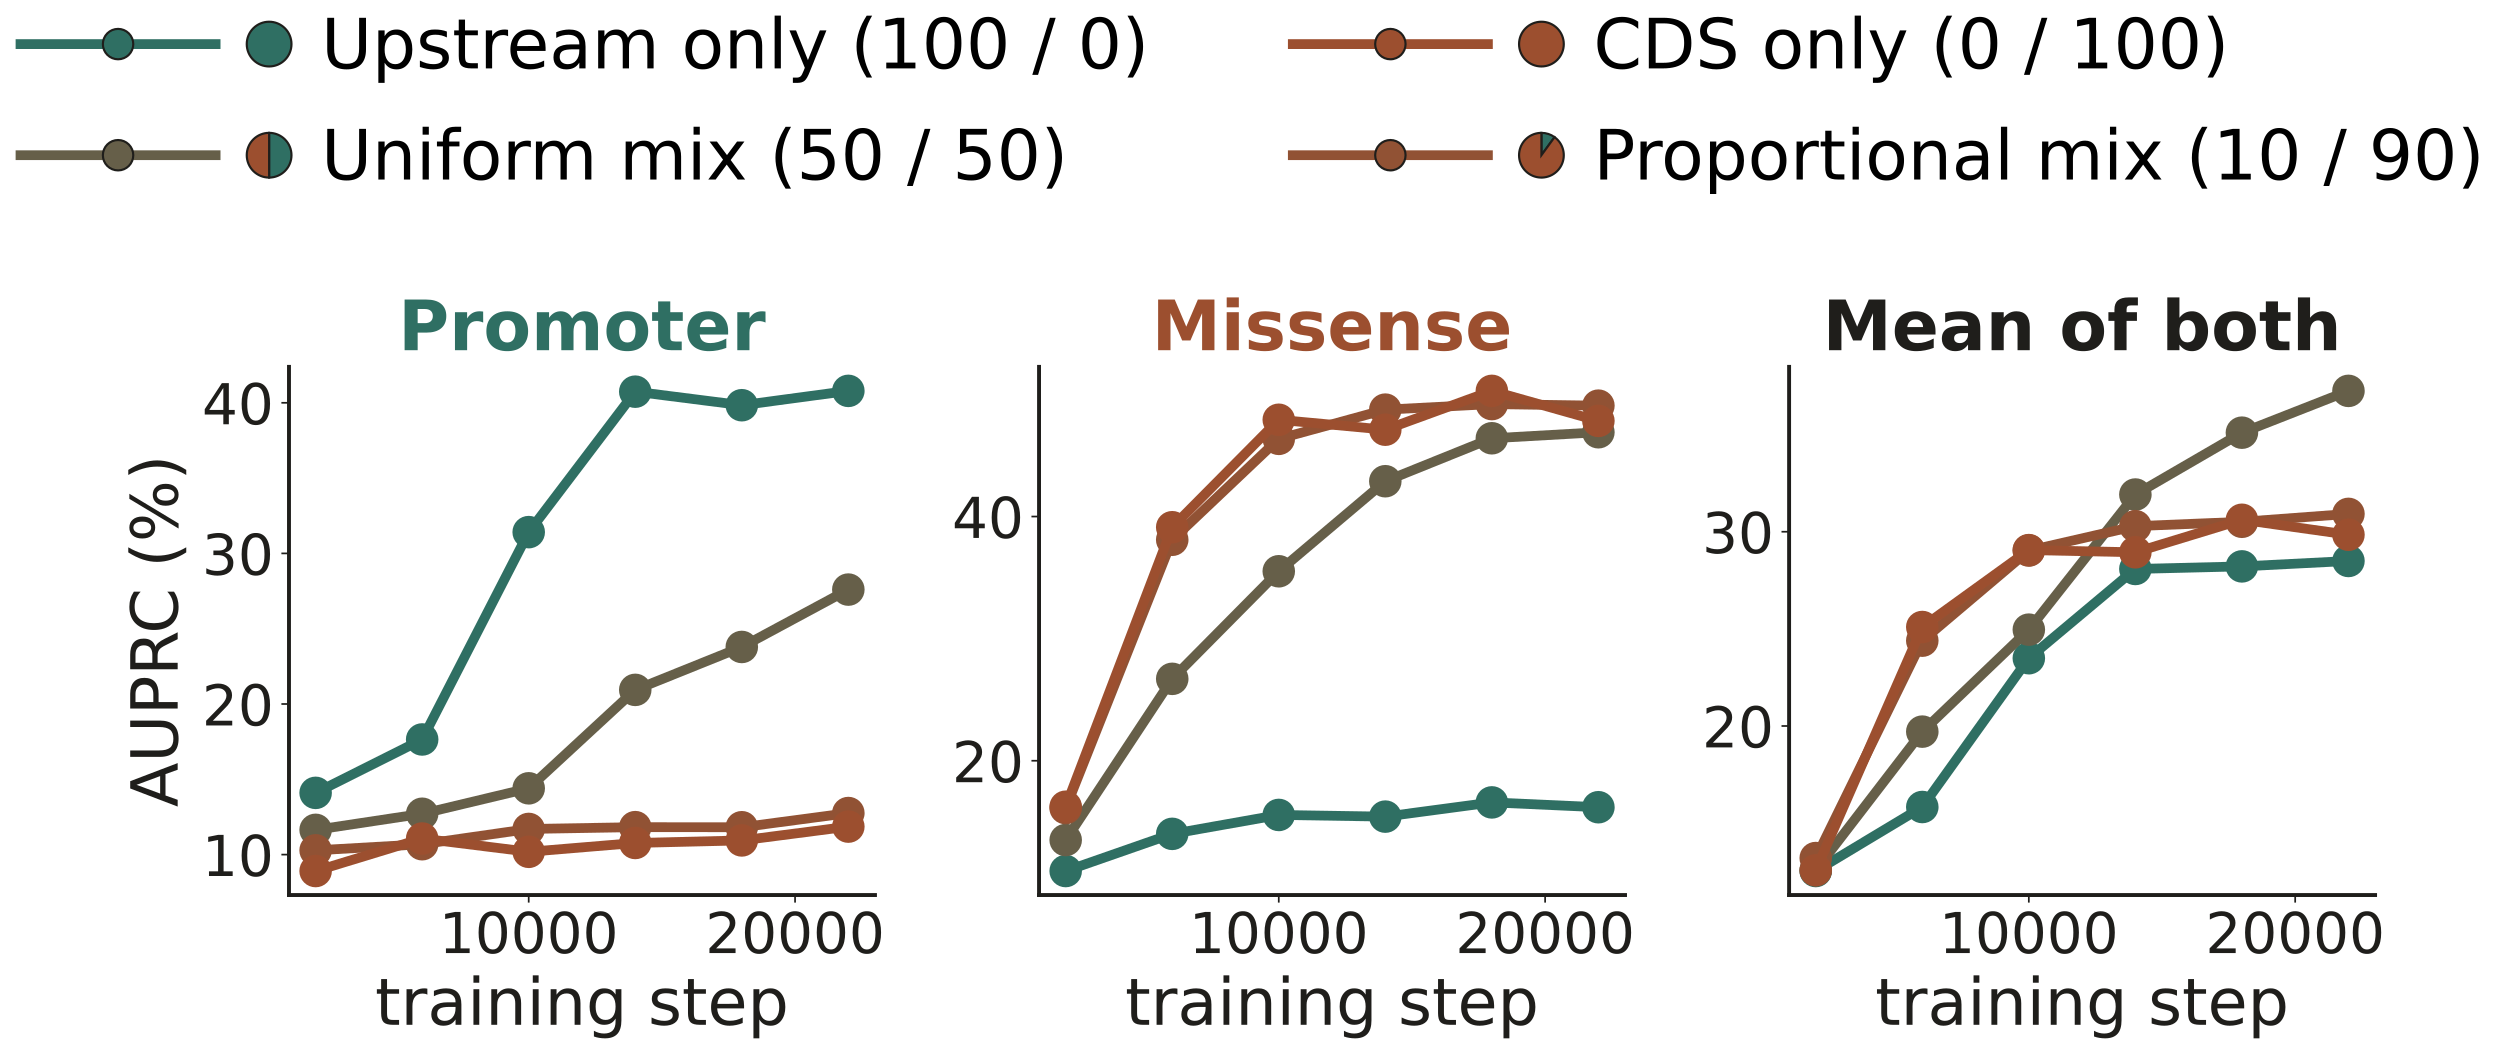
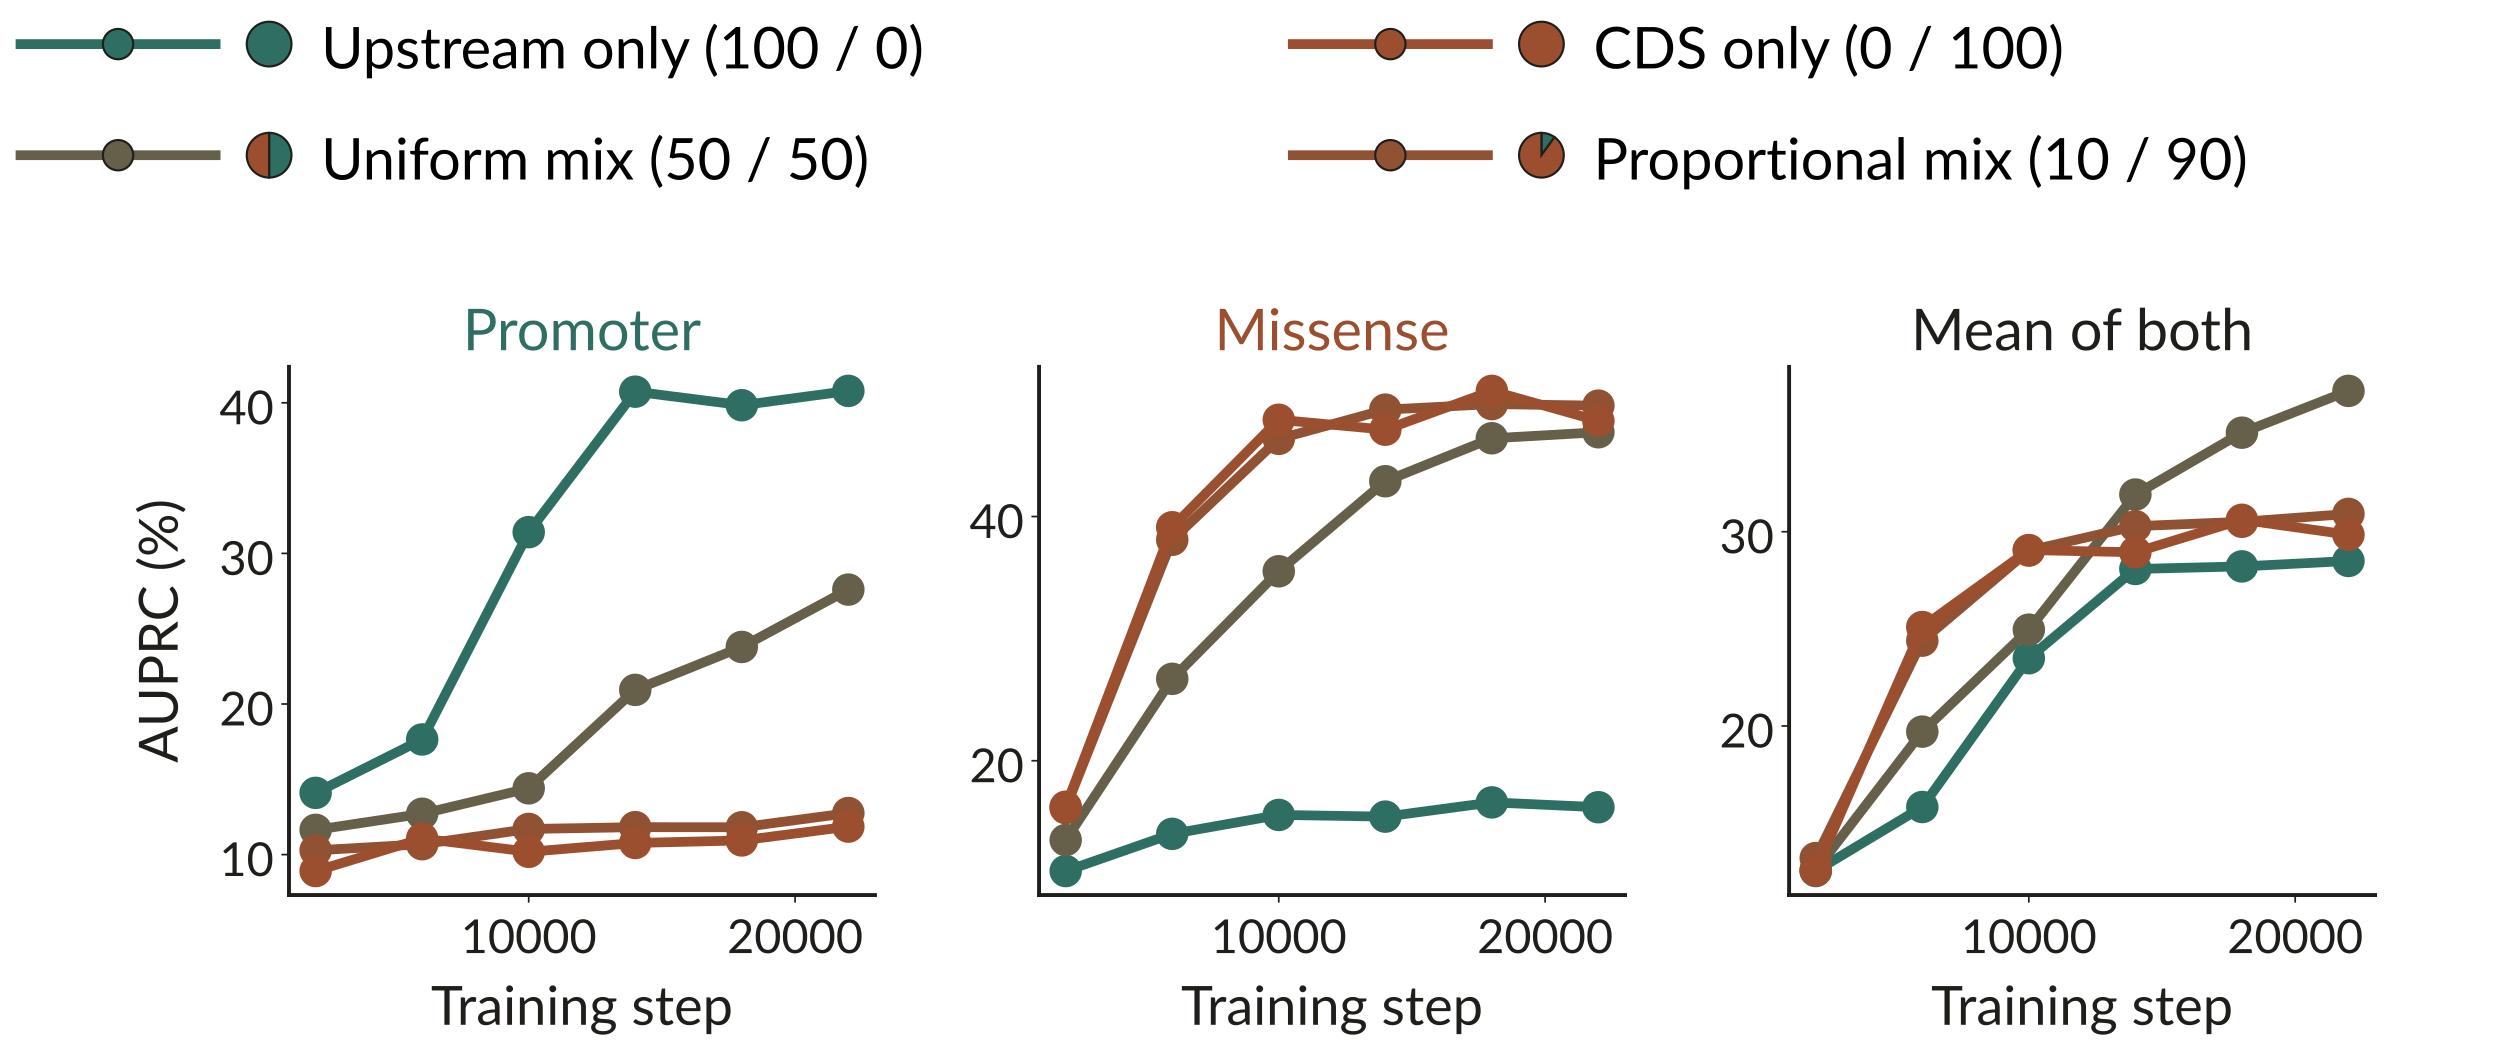
- <svg xmlns="http://www.w3.org/2000/svg" xmlns:xlink="http://www.w3.org/1999/xlink" width="1151.91pt" height="486.602pt" viewBox="0 0 1151.91 486.602" version="1.1">
+ <svg xmlns="http://www.w3.org/2000/svg" xmlns:xlink="http://www.w3.org/1999/xlink" width="1151.91pt" height="486.602pt" viewBox="0 0 1151.91 486.602" version="1.1" data-figure-typography="lato-v1" font-family="Lato, sans-serif" data-figure-render-width="640">
  <defs>
    <style type="text/css">*{stroke-linejoin: round; stroke-linecap: butt}</style>
  </defs>
  <g id="figure_1">
    <g id="patch_1">
      <path d="M 0 486.602 L 1151.91 486.602 L 1151.91 0 L 0 0 L 0 486.602 z " style="fill: none" />
    </g>
    <g id="axes_1">
      <g id="patch_2">
        <path d="M 133.155 412.4 L 403.155 412.4 L 403.155 169.04 L 133.155 169.04 L 133.155 412.4 z " style="fill: none" />
      </g>
      <g id="matplotlib.axis_1">
        <g id="xtick_1">
          <g id="line2d_1">
            <defs>
              <path id="mf41082fdae" d="M 0 0 L 0 3.5 " style="stroke: #1f1e1b; stroke-width: 0.8" />
            </defs>
            <g>
              <use xlink:href="#mf41082fdae" x="243.61" y="412.4" style="fill: #1f1e1b; stroke: #1f1e1b; stroke-width: 0.8" />
            </g>
          </g>
          <g id="text_1">
-             <text style="font-size: 26px; font-family: 'DejaVu Sans', 'Bitstream Vera Sans', 'Computer Modern Sans Serif', 'Lucida Grande', 'Verdana', 'Geneva', 'Lucid', 'Arial', 'Helvetica', 'Avant Garde', sans-serif; text-anchor: middle; fill: #1f1e1b" x="243.61" y="439.154" transform="rotate(-0 243.6095 439.1539)">10000</text>
+             <text style="font-size: 21.598px; font-family: 'Lato', sans-serif; text-anchor: middle; fill: #1f1e1b" x="243.61" y="439.154" transform="rotate(-0 243.6095 439.1539)">10000</text>
          </g>
        </g>
        <g id="xtick_2">
          <g id="line2d_2">
            <g>
              <use xlink:href="#mf41082fdae" x="366.337" y="412.4" style="fill: #1f1e1b; stroke: #1f1e1b; stroke-width: 0.8" />
            </g>
          </g>
          <g id="text_2">
-             <text style="font-size: 26px; font-family: 'DejaVu Sans', 'Bitstream Vera Sans', 'Computer Modern Sans Serif', 'Lucida Grande', 'Verdana', 'Geneva', 'Lucid', 'Arial', 'Helvetica', 'Avant Garde', sans-serif; text-anchor: middle; fill: #1f1e1b" x="366.337" y="439.154" transform="rotate(-0 366.3368 439.1539)">20000</text>
+             <text style="font-size: 21.598px; font-family: 'Lato', sans-serif; text-anchor: middle; fill: #1f1e1b" x="366.337" y="439.154" transform="rotate(-0 366.3368 439.1539)">20000</text>
          </g>
        </g>
        <g id="text_3">
-           <text style="font-size: 30px; font-family: 'DejaVu Sans', 'Bitstream Vera Sans', 'Computer Modern Sans Serif', 'Lucida Grande', 'Verdana', 'Geneva', 'Lucid', 'Arial', 'Helvetica', 'Avant Garde', sans-serif; text-anchor: middle; fill: #1f1e1b" x="268.155" y="472.195" transform="rotate(-0 268.155 472.1953)">training step</text>
+           <text style="font-size: 24.922px; font-family: 'Lato', sans-serif; text-anchor: middle; fill: #1f1e1b" x="268.155" y="472.195" transform="rotate(-0 268.155 472.1953)">Training step</text>
        </g>
      </g>
      <g id="matplotlib.axis_2">
        <g id="ytick_1">
          <g id="line2d_3">
            <defs>
              <path id="m8ee30f9a54" d="M 0 0 L -3.5 0 " style="stroke: #1f1e1b; stroke-width: 0.8" />
            </defs>
            <g>
              <use xlink:href="#m8ee30f9a54" x="133.155" y="393.761" style="fill: #1f1e1b; stroke: #1f1e1b; stroke-width: 0.8" />
            </g>
          </g>
          <g id="text_4">
-             <text style="font-size: 26px; font-family: 'DejaVu Sans', 'Bitstream Vera Sans', 'Computer Modern Sans Serif', 'Lucida Grande', 'Verdana', 'Geneva', 'Lucid', 'Arial', 'Helvetica', 'Avant Garde', sans-serif; text-anchor: end; fill: #1f1e1b" x="126.155" y="403.638" transform="rotate(-0 126.155 403.6381)">10</text>
+             <text style="font-size: 21.598px; font-family: 'Lato', sans-serif; text-anchor: end; fill: #1f1e1b" x="126.155" y="403.638" transform="rotate(-0 126.155 403.6381)">10</text>
          </g>
        </g>
        <g id="ytick_2">
          <g id="line2d_4">
            <g>
              <use xlink:href="#m8ee30f9a54" x="133.155" y="324.377" style="fill: #1f1e1b; stroke: #1f1e1b; stroke-width: 0.8" />
            </g>
          </g>
          <g id="text_5">
-             <text style="font-size: 26px; font-family: 'DejaVu Sans', 'Bitstream Vera Sans', 'Computer Modern Sans Serif', 'Lucida Grande', 'Verdana', 'Geneva', 'Lucid', 'Arial', 'Helvetica', 'Avant Garde', sans-serif; text-anchor: end; fill: #1f1e1b" x="126.155" y="334.254" transform="rotate(-0 126.155 334.2541)">20</text>
+             <text style="font-size: 21.598px; font-family: 'Lato', sans-serif; text-anchor: end; fill: #1f1e1b" x="126.155" y="334.254" transform="rotate(-0 126.155 334.2541)">20</text>
          </g>
        </g>
        <g id="ytick_3">
          <g id="line2d_5">
            <g>
              <use xlink:href="#m8ee30f9a54" x="133.155" y="254.993" style="fill: #1f1e1b; stroke: #1f1e1b; stroke-width: 0.8" />
            </g>
          </g>
          <g id="text_6">
-             <text style="font-size: 26px; font-family: 'DejaVu Sans', 'Bitstream Vera Sans', 'Computer Modern Sans Serif', 'Lucida Grande', 'Verdana', 'Geneva', 'Lucid', 'Arial', 'Helvetica', 'Avant Garde', sans-serif; text-anchor: end; fill: #1f1e1b" x="126.155" y="264.87" transform="rotate(-0 126.155 264.8701)">30</text>
+             <text style="font-size: 21.598px; font-family: 'Lato', sans-serif; text-anchor: end; fill: #1f1e1b" x="126.155" y="264.87" transform="rotate(-0 126.155 264.8701)">30</text>
          </g>
        </g>
        <g id="ytick_4">
          <g id="line2d_6">
            <g>
              <use xlink:href="#m8ee30f9a54" x="133.155" y="185.609" style="fill: #1f1e1b; stroke: #1f1e1b; stroke-width: 0.8" />
            </g>
          </g>
          <g id="text_7">
-             <text style="font-size: 26px; font-family: 'DejaVu Sans', 'Bitstream Vera Sans', 'Computer Modern Sans Serif', 'Lucida Grande', 'Verdana', 'Geneva', 'Lucid', 'Arial', 'Helvetica', 'Avant Garde', sans-serif; text-anchor: end; fill: #1f1e1b" x="126.155" y="195.486" transform="rotate(-0 126.155 195.4861)">40</text>
+             <text style="font-size: 21.598px; font-family: 'Lato', sans-serif; text-anchor: end; fill: #1f1e1b" x="126.155" y="195.486" transform="rotate(-0 126.155 195.4861)">40</text>
          </g>
        </g>
        <g id="text_8">
-           <text style="font-size: 30px; font-family: 'DejaVu Sans', 'Bitstream Vera Sans', 'Computer Modern Sans Serif', 'Lucida Grande', 'Verdana', 'Geneva', 'Lucid', 'Arial', 'Helvetica', 'Avant Garde', sans-serif; text-anchor: middle; fill: #1f1e1b" x="81.863" y="290.72" transform="rotate(-90 81.86297 290.72)">AUPRC (%)</text>
+           <text style="font-size: 24.922px; font-family: 'Lato', sans-serif; text-anchor: middle; fill: #1f1e1b" x="81.863" y="290.72" transform="rotate(-90 81.86297 290.72)">AUPRC (%)</text>
        </g>
      </g>
      <g id="line2d_7">
        <path d="M 145.428 365.325 L 194.519 340.719 L 243.61 245.186 L 292.7 180.471 L 341.791 186.712 L 390.882 180.102 " clip-path="url(#p476047d22a)" style="fill: none; stroke: #2f6f63; stroke-width: 4.5; stroke-linecap: square" />
        <defs>
          <path id="m7a99e3033c" d="M 0 7 C 1.856 7 3.637 6.262 4.95 4.95 C 6.262 3.637 7 1.856 7 0 C 7 -1.856 6.262 -3.637 4.95 -4.95 C 3.637 -6.262 1.856 -7 0 -7 C -1.856 -7 -3.637 -6.262 -4.95 -4.95 C -6.262 -3.637 -7 -1.856 -7 0 C -7 1.856 -6.262 3.637 -4.95 4.95 C -3.637 6.262 -1.856 7 0 7 z " style="stroke: #2f6f63" />
        </defs>
        <g clip-path="url(#p476047d22a)">
          <use xlink:href="#m7a99e3033c" x="145.428" y="365.325" style="fill: #2f6f63; stroke: #2f6f63" />
          <use xlink:href="#m7a99e3033c" x="194.519" y="340.719" style="fill: #2f6f63; stroke: #2f6f63" />
          <use xlink:href="#m7a99e3033c" x="243.61" y="245.186" style="fill: #2f6f63; stroke: #2f6f63" />
          <use xlink:href="#m7a99e3033c" x="292.7" y="180.471" style="fill: #2f6f63; stroke: #2f6f63" />
          <use xlink:href="#m7a99e3033c" x="341.791" y="186.712" style="fill: #2f6f63; stroke: #2f6f63" />
          <use xlink:href="#m7a99e3033c" x="390.882" y="180.102" style="fill: #2f6f63; stroke: #2f6f63" />
        </g>
      </g>
      <g id="line2d_8">
        <path d="M 145.428 382.364 L 194.519 374.95 L 243.61 363.224 L 292.7 317.87 L 341.791 298.096 L 390.882 271.662 " clip-path="url(#p476047d22a)" style="fill: none; stroke: #665f49; stroke-width: 4.5; stroke-linecap: square" />
        <defs>
          <path id="m6911c2cdc9" d="M 0 7 C 1.856 7 3.637 6.262 4.95 4.95 C 6.262 3.637 7 1.856 7 0 C 7 -1.856 6.262 -3.637 4.95 -4.95 C 3.637 -6.262 1.856 -7 0 -7 C -1.856 -7 -3.637 -6.262 -4.95 -4.95 C -6.262 -3.637 -7 -1.856 -7 0 C -7 1.856 -6.262 3.637 -4.95 4.95 C -3.637 6.262 -1.856 7 0 7 z " style="stroke: #665f49" />
        </defs>
        <g clip-path="url(#p476047d22a)">
          <use xlink:href="#m6911c2cdc9" x="145.428" y="382.364" style="fill: #665f49; stroke: #665f49" />
          <use xlink:href="#m6911c2cdc9" x="194.519" y="374.95" style="fill: #665f49; stroke: #665f49" />
          <use xlink:href="#m6911c2cdc9" x="243.61" y="363.224" style="fill: #665f49; stroke: #665f49" />
          <use xlink:href="#m6911c2cdc9" x="292.7" y="317.87" style="fill: #665f49; stroke: #665f49" />
          <use xlink:href="#m6911c2cdc9" x="341.791" y="298.096" style="fill: #665f49; stroke: #665f49" />
          <use xlink:href="#m6911c2cdc9" x="390.882" y="271.662" style="fill: #665f49; stroke: #665f49" />
        </g>
      </g>
      <g id="line2d_9">
        <path d="M 145.428 391.803 L 194.519 388.986 L 243.61 381.95 L 292.7 381.124 L 341.791 381.166 L 390.882 374.627 " clip-path="url(#p476047d22a)" style="fill: none; stroke: #915234; stroke-width: 4.5; stroke-linecap: square" />
        <defs>
          <path id="m2c60ee06e1" d="M 0 7 C 1.856 7 3.637 6.262 4.95 4.95 C 6.262 3.637 7 1.856 7 0 C 7 -1.856 6.262 -3.637 4.95 -4.95 C 3.637 -6.262 1.856 -7 0 -7 C -1.856 -7 -3.637 -6.262 -4.95 -4.95 C -6.262 -3.637 -7 -1.856 -7 0 C -7 1.856 -6.262 3.637 -4.95 4.95 C -3.637 6.262 -1.856 7 0 7 z " style="stroke: #915234" />
        </defs>
        <g clip-path="url(#p476047d22a)">
          <use xlink:href="#m2c60ee06e1" x="145.428" y="391.803" style="fill: #915234; stroke: #915234" />
          <use xlink:href="#m2c60ee06e1" x="194.519" y="388.986" style="fill: #915234; stroke: #915234" />
          <use xlink:href="#m2c60ee06e1" x="243.61" y="381.95" style="fill: #915234; stroke: #915234" />
          <use xlink:href="#m2c60ee06e1" x="292.7" y="381.124" style="fill: #915234; stroke: #915234" />
          <use xlink:href="#m2c60ee06e1" x="341.791" y="381.166" style="fill: #915234; stroke: #915234" />
          <use xlink:href="#m2c60ee06e1" x="390.882" y="374.627" style="fill: #915234; stroke: #915234" />
        </g>
      </g>
      <g id="line2d_10">
        <path d="M 145.428 401.338 L 194.519 386.363 L 243.61 392.483 L 292.7 388.406 L 341.791 387.235 L 390.882 380.87 " clip-path="url(#p476047d22a)" style="fill: none; stroke: #9c4f2f; stroke-width: 4.5; stroke-linecap: square" />
        <defs>
          <path id="me1c3715eb5" d="M 0 7 C 1.856 7 3.637 6.262 4.95 4.95 C 6.262 3.637 7 1.856 7 0 C 7 -1.856 6.262 -3.637 4.95 -4.95 C 3.637 -6.262 1.856 -7 0 -7 C -1.856 -7 -3.637 -6.262 -4.95 -4.95 C -6.262 -3.637 -7 -1.856 -7 0 C -7 1.856 -6.262 3.637 -4.95 4.95 C -3.637 6.262 -1.856 7 0 7 z " style="stroke: #9c4f2f" />
        </defs>
        <g clip-path="url(#p476047d22a)">
          <use xlink:href="#me1c3715eb5" x="145.428" y="401.338" style="fill: #9c4f2f; stroke: #9c4f2f" />
          <use xlink:href="#me1c3715eb5" x="194.519" y="386.363" style="fill: #9c4f2f; stroke: #9c4f2f" />
          <use xlink:href="#me1c3715eb5" x="243.61" y="392.483" style="fill: #9c4f2f; stroke: #9c4f2f" />
          <use xlink:href="#me1c3715eb5" x="292.7" y="388.406" style="fill: #9c4f2f; stroke: #9c4f2f" />
          <use xlink:href="#me1c3715eb5" x="341.791" y="387.235" style="fill: #9c4f2f; stroke: #9c4f2f" />
          <use xlink:href="#me1c3715eb5" x="390.882" y="380.87" style="fill: #9c4f2f; stroke: #9c4f2f" />
        </g>
      </g>
      <g id="patch_3">
        <path d="M 133.155 412.4 L 133.155 169.04 " style="fill: none; stroke: #1f1e1b; stroke-width: 1.8; stroke-linejoin: miter; stroke-linecap: square" />
      </g>
      <g id="patch_4">
        <path d="M 133.155 412.4 L 403.155 412.4 " style="fill: none; stroke: #1f1e1b; stroke-width: 1.8; stroke-linejoin: miter; stroke-linecap: square" />
      </g>
      <g id="text_9">
-         <text style="font-weight: 700; font-size: 32px; font-family: 'DejaVu Sans', 'Bitstream Vera Sans', 'Computer Modern Sans Serif', 'Lucida Grande', 'Verdana', 'Geneva', 'Lucid', 'Arial', 'Helvetica', 'Avant Garde', sans-serif; text-anchor: middle; fill: #2f6f63" x="268.155" y="161.352" transform="rotate(-0 268.155 161.3525)">Promoter</text>
+         <text style="font-size: 26.583px; font-family: 'Lato', sans-serif; text-anchor: middle; fill: #2f6f63" x="268.155" y="161.352" transform="rotate(-0 268.155 161.3525)">Promoter</text>
      </g>
    </g>
    <g id="axes_2">
      <g id="patch_5">
        <path d="M 478.755 412.4 L 748.755 412.4 L 748.755 169.04 L 478.755 169.04 L 478.755 412.4 z " style="fill: none" />
      </g>
      <g id="matplotlib.axis_3">
        <g id="xtick_3">
          <g id="line2d_11">
            <g>
              <use xlink:href="#mf41082fdae" x="589.21" y="412.4" style="fill: #1f1e1b; stroke: #1f1e1b; stroke-width: 0.8" />
            </g>
          </g>
          <g id="text_10">
-             <text style="font-size: 26px; font-family: 'DejaVu Sans', 'Bitstream Vera Sans', 'Computer Modern Sans Serif', 'Lucida Grande', 'Verdana', 'Geneva', 'Lucid', 'Arial', 'Helvetica', 'Avant Garde', sans-serif; text-anchor: middle; fill: #1f1e1b" x="589.21" y="439.154" transform="rotate(-0 589.2095 439.1539)">10000</text>
+             <text style="font-size: 21.598px; font-family: 'Lato', sans-serif; text-anchor: middle; fill: #1f1e1b" x="589.21" y="439.154" transform="rotate(-0 589.2095 439.1539)">10000</text>
          </g>
        </g>
        <g id="xtick_4">
          <g id="line2d_12">
            <g>
              <use xlink:href="#mf41082fdae" x="711.937" y="412.4" style="fill: #1f1e1b; stroke: #1f1e1b; stroke-width: 0.8" />
            </g>
          </g>
          <g id="text_11">
-             <text style="font-size: 26px; font-family: 'DejaVu Sans', 'Bitstream Vera Sans', 'Computer Modern Sans Serif', 'Lucida Grande', 'Verdana', 'Geneva', 'Lucid', 'Arial', 'Helvetica', 'Avant Garde', sans-serif; text-anchor: middle; fill: #1f1e1b" x="711.937" y="439.154" transform="rotate(-0 711.9368 439.1539)">20000</text>
+             <text style="font-size: 21.598px; font-family: 'Lato', sans-serif; text-anchor: middle; fill: #1f1e1b" x="711.937" y="439.154" transform="rotate(-0 711.9368 439.1539)">20000</text>
          </g>
        </g>
        <g id="text_12">
-           <text style="font-size: 30px; font-family: 'DejaVu Sans', 'Bitstream Vera Sans', 'Computer Modern Sans Serif', 'Lucida Grande', 'Verdana', 'Geneva', 'Lucid', 'Arial', 'Helvetica', 'Avant Garde', sans-serif; text-anchor: middle; fill: #1f1e1b" x="613.755" y="472.195" transform="rotate(-0 613.755 472.1953)">training step</text>
+           <text style="font-size: 24.922px; font-family: 'Lato', sans-serif; text-anchor: middle; fill: #1f1e1b" x="613.755" y="472.195" transform="rotate(-0 613.755 472.1953)">Training step</text>
        </g>
      </g>
      <g id="matplotlib.axis_4">
        <g id="ytick_5">
          <g id="line2d_13">
            <g>
              <use xlink:href="#m8ee30f9a54" x="478.755" y="350.533" style="fill: #1f1e1b; stroke: #1f1e1b; stroke-width: 0.8" />
            </g>
          </g>
          <g id="text_13">
-             <text style="font-size: 26px; font-family: 'DejaVu Sans', 'Bitstream Vera Sans', 'Computer Modern Sans Serif', 'Lucida Grande', 'Verdana', 'Geneva', 'Lucid', 'Arial', 'Helvetica', 'Avant Garde', sans-serif; text-anchor: end; fill: #1f1e1b" x="471.755" y="360.409" transform="rotate(-0 471.755 360.4095)">20</text>
+             <text style="font-size: 21.598px; font-family: 'Lato', sans-serif; text-anchor: end; fill: #1f1e1b" x="471.755" y="360.409" transform="rotate(-0 471.755 360.4095)">20</text>
          </g>
        </g>
        <g id="ytick_6">
          <g id="line2d_14">
            <g>
              <use xlink:href="#m8ee30f9a54" x="478.755" y="237.995" style="fill: #1f1e1b; stroke: #1f1e1b; stroke-width: 0.8" />
            </g>
          </g>
          <g id="text_14">
-             <text style="font-size: 26px; font-family: 'DejaVu Sans', 'Bitstream Vera Sans', 'Computer Modern Sans Serif', 'Lucida Grande', 'Verdana', 'Geneva', 'Lucid', 'Arial', 'Helvetica', 'Avant Garde', sans-serif; text-anchor: end; fill: #1f1e1b" x="471.755" y="247.872" transform="rotate(-0 471.755 247.8716)">40</text>
+             <text style="font-size: 21.598px; font-family: 'Lato', sans-serif; text-anchor: end; fill: #1f1e1b" x="471.755" y="247.872" transform="rotate(-0 471.755 247.8716)">40</text>
          </g>
        </g>
      </g>
      <g id="line2d_15">
        <path d="M 491.028 401.338 L 540.119 384.21 L 589.21 375.494 L 638.3 376.27 L 687.391 369.718 L 736.482 371.94 " clip-path="url(#p4b0f06d37b)" style="fill: none; stroke: #2f6f63; stroke-width: 4.5; stroke-linecap: square" />
        <g clip-path="url(#p4b0f06d37b)">
          <use xlink:href="#m7a99e3033c" x="491.028" y="401.338" style="fill: #2f6f63; stroke: #2f6f63" />
          <use xlink:href="#m7a99e3033c" x="540.119" y="384.21" style="fill: #2f6f63; stroke: #2f6f63" />
          <use xlink:href="#m7a99e3033c" x="589.21" y="375.494" style="fill: #2f6f63; stroke: #2f6f63" />
          <use xlink:href="#m7a99e3033c" x="638.3" y="376.27" style="fill: #2f6f63; stroke: #2f6f63" />
          <use xlink:href="#m7a99e3033c" x="687.391" y="369.718" style="fill: #2f6f63; stroke: #2f6f63" />
          <use xlink:href="#m7a99e3033c" x="736.482" y="371.94" style="fill: #2f6f63; stroke: #2f6f63" />
        </g>
      </g>
      <g id="line2d_16">
        <path d="M 491.028 387.067 L 540.119 312.784 L 589.21 263.218 L 638.3 221.732 L 687.391 201.937 L 736.482 199.162 " clip-path="url(#p4b0f06d37b)" style="fill: none; stroke: #665f49; stroke-width: 4.5; stroke-linecap: square" />
        <g clip-path="url(#p4b0f06d37b)">
          <use xlink:href="#m6911c2cdc9" x="491.028" y="387.067" style="fill: #665f49; stroke: #665f49" />
          <use xlink:href="#m6911c2cdc9" x="540.119" y="312.784" style="fill: #665f49; stroke: #665f49" />
          <use xlink:href="#m6911c2cdc9" x="589.21" y="263.218" style="fill: #665f49; stroke: #665f49" />
          <use xlink:href="#m6911c2cdc9" x="638.3" y="221.732" style="fill: #665f49; stroke: #665f49" />
          <use xlink:href="#m6911c2cdc9" x="687.391" y="201.937" style="fill: #665f49; stroke: #665f49" />
          <use xlink:href="#m6911c2cdc9" x="736.482" y="199.162" style="fill: #665f49; stroke: #665f49" />
        </g>
      </g>
      <g id="line2d_17">
        <path d="M 491.028 372.354 L 540.119 248.709 L 589.21 202.199 L 638.3 188.747 L 687.391 186.185 L 736.482 186.914 " clip-path="url(#p4b0f06d37b)" style="fill: none; stroke: #915234; stroke-width: 4.5; stroke-linecap: square" />
        <g clip-path="url(#p4b0f06d37b)">
          <use xlink:href="#m2c60ee06e1" x="491.028" y="372.354" style="fill: #915234; stroke: #915234" />
          <use xlink:href="#m2c60ee06e1" x="540.119" y="248.709" style="fill: #915234; stroke: #915234" />
          <use xlink:href="#m2c60ee06e1" x="589.21" y="202.199" style="fill: #915234; stroke: #915234" />
          <use xlink:href="#m2c60ee06e1" x="638.3" y="188.747" style="fill: #915234; stroke: #915234" />
          <use xlink:href="#m2c60ee06e1" x="687.391" y="186.185" style="fill: #915234; stroke: #915234" />
          <use xlink:href="#m2c60ee06e1" x="736.482" y="186.914" style="fill: #915234; stroke: #915234" />
        </g>
      </g>
      <g id="line2d_18">
        <path d="M 491.028 371.709 L 540.119 242.931 L 589.21 193.412 L 638.3 197.991 L 687.391 180.102 L 736.482 193.934 " clip-path="url(#p4b0f06d37b)" style="fill: none; stroke: #9c4f2f; stroke-width: 4.5; stroke-linecap: square" />
        <g clip-path="url(#p4b0f06d37b)">
          <use xlink:href="#me1c3715eb5" x="491.028" y="371.709" style="fill: #9c4f2f; stroke: #9c4f2f" />
          <use xlink:href="#me1c3715eb5" x="540.119" y="242.931" style="fill: #9c4f2f; stroke: #9c4f2f" />
          <use xlink:href="#me1c3715eb5" x="589.21" y="193.412" style="fill: #9c4f2f; stroke: #9c4f2f" />
          <use xlink:href="#me1c3715eb5" x="638.3" y="197.991" style="fill: #9c4f2f; stroke: #9c4f2f" />
          <use xlink:href="#me1c3715eb5" x="687.391" y="180.102" style="fill: #9c4f2f; stroke: #9c4f2f" />
          <use xlink:href="#me1c3715eb5" x="736.482" y="193.934" style="fill: #9c4f2f; stroke: #9c4f2f" />
        </g>
      </g>
      <g id="patch_6">
        <path d="M 478.755 412.4 L 478.755 169.04 " style="fill: none; stroke: #1f1e1b; stroke-width: 1.8; stroke-linejoin: miter; stroke-linecap: square" />
      </g>
      <g id="patch_7">
        <path d="M 478.755 412.4 L 748.755 412.4 " style="fill: none; stroke: #1f1e1b; stroke-width: 1.8; stroke-linejoin: miter; stroke-linecap: square" />
      </g>
      <g id="text_15">
-         <text style="font-weight: 700; font-size: 32px; font-family: 'DejaVu Sans', 'Bitstream Vera Sans', 'Computer Modern Sans Serif', 'Lucida Grande', 'Verdana', 'Geneva', 'Lucid', 'Arial', 'Helvetica', 'Avant Garde', sans-serif; text-anchor: middle; fill: #9c4f2f" x="613.755" y="161.352" transform="rotate(-0 613.755 161.3525)">Missense</text>
+         <text style="font-size: 26.583px; font-family: 'Lato', sans-serif; text-anchor: middle; fill: #9c4f2f" x="613.755" y="161.352" transform="rotate(-0 613.755 161.3525)">Missense</text>
      </g>
    </g>
    <g id="axes_3">
      <g id="patch_8">
        <path d="M 824.355 412.4 L 1094.355 412.4 L 1094.355 169.04 L 824.355 169.04 L 824.355 412.4 z " style="fill: none" />
      </g>
      <g id="matplotlib.axis_5">
        <g id="xtick_5">
          <g id="line2d_19">
            <g>
              <use xlink:href="#mf41082fdae" x="934.81" y="412.4" style="fill: #1f1e1b; stroke: #1f1e1b; stroke-width: 0.8" />
            </g>
          </g>
          <g id="text_16">
-             <text style="font-size: 26px; font-family: 'DejaVu Sans', 'Bitstream Vera Sans', 'Computer Modern Sans Serif', 'Lucida Grande', 'Verdana', 'Geneva', 'Lucid', 'Arial', 'Helvetica', 'Avant Garde', sans-serif; text-anchor: middle; fill: #1f1e1b" x="934.81" y="439.154" transform="rotate(-0 934.8095 439.1539)">10000</text>
+             <text style="font-size: 21.598px; font-family: 'Lato', sans-serif; text-anchor: middle; fill: #1f1e1b" x="934.81" y="439.154" transform="rotate(-0 934.8095 439.1539)">10000</text>
          </g>
        </g>
        <g id="xtick_6">
          <g id="line2d_20">
            <g>
              <use xlink:href="#mf41082fdae" x="1057.537" y="412.4" style="fill: #1f1e1b; stroke: #1f1e1b; stroke-width: 0.8" />
            </g>
          </g>
          <g id="text_17">
-             <text style="font-size: 26px; font-family: 'DejaVu Sans', 'Bitstream Vera Sans', 'Computer Modern Sans Serif', 'Lucida Grande', 'Verdana', 'Geneva', 'Lucid', 'Arial', 'Helvetica', 'Avant Garde', sans-serif; text-anchor: middle; fill: #1f1e1b" x="1057.537" y="439.154" transform="rotate(-0 1057.537 439.1539)">20000</text>
+             <text style="font-size: 21.598px; font-family: 'Lato', sans-serif; text-anchor: middle; fill: #1f1e1b" x="1057.537" y="439.154" transform="rotate(-0 1057.537 439.1539)">20000</text>
          </g>
        </g>
        <g id="text_18">
-           <text style="font-size: 30px; font-family: 'DejaVu Sans', 'Bitstream Vera Sans', 'Computer Modern Sans Serif', 'Lucida Grande', 'Verdana', 'Geneva', 'Lucid', 'Arial', 'Helvetica', 'Avant Garde', sans-serif; text-anchor: middle; fill: #1f1e1b" x="959.355" y="472.195" transform="rotate(-0 959.355 472.1953)">training step</text>
+           <text style="font-size: 24.922px; font-family: 'Lato', sans-serif; text-anchor: middle; fill: #1f1e1b" x="959.355" y="472.195" transform="rotate(-0 959.355 472.1953)">Training step</text>
        </g>
      </g>
      <g id="matplotlib.axis_6">
        <g id="ytick_7">
          <g id="line2d_21">
            <g>
              <use xlink:href="#m8ee30f9a54" x="824.355" y="334.512" style="fill: #1f1e1b; stroke: #1f1e1b; stroke-width: 0.8" />
            </g>
          </g>
          <g id="text_19">
-             <text style="font-size: 26px; font-family: 'DejaVu Sans', 'Bitstream Vera Sans', 'Computer Modern Sans Serif', 'Lucida Grande', 'Verdana', 'Geneva', 'Lucid', 'Arial', 'Helvetica', 'Avant Garde', sans-serif; text-anchor: end; fill: #1f1e1b" x="817.355" y="344.389" transform="rotate(-0 817.355 344.3887)">20</text>
+             <text style="font-size: 21.598px; font-family: 'Lato', sans-serif; text-anchor: end; fill: #1f1e1b" x="817.355" y="344.389" transform="rotate(-0 817.355 344.3887)">20</text>
          </g>
        </g>
        <g id="ytick_8">
          <g id="line2d_22">
            <g>
              <use xlink:href="#m8ee30f9a54" x="824.355" y="244.996" style="fill: #1f1e1b; stroke: #1f1e1b; stroke-width: 0.8" />
            </g>
          </g>
          <g id="text_20">
-             <text style="font-size: 26px; font-family: 'DejaVu Sans', 'Bitstream Vera Sans', 'Computer Modern Sans Serif', 'Lucida Grande', 'Verdana', 'Geneva', 'Lucid', 'Arial', 'Helvetica', 'Avant Garde', sans-serif; text-anchor: end; fill: #1f1e1b" x="817.355" y="254.873" transform="rotate(-0 817.355 254.8731)">30</text>
+             <text style="font-size: 21.598px; font-family: 'Lato', sans-serif; text-anchor: end; fill: #1f1e1b" x="817.355" y="254.873" transform="rotate(-0 817.355 254.8731)">30</text>
          </g>
        </g>
      </g>
      <g id="line2d_23">
        <path d="M 836.628 401.338 L 885.719 371.841 L 934.81 303.282 L 983.9 262.154 L 1032.991 260.968 L 1082.082 258.471 " clip-path="url(#p7ad8b8c711)" style="fill: none; stroke: #2f6f63; stroke-width: 4.5; stroke-linecap: square" />
        <g clip-path="url(#p7ad8b8c711)">
          <use xlink:href="#m7a99e3033c" x="836.628" y="401.338" style="fill: #2f6f63; stroke: #2f6f63" />
          <use xlink:href="#m7a99e3033c" x="885.719" y="371.841" style="fill: #2f6f63; stroke: #2f6f63" />
          <use xlink:href="#m7a99e3033c" x="934.81" y="303.282" style="fill: #2f6f63; stroke: #2f6f63" />
          <use xlink:href="#m7a99e3033c" x="983.9" y="262.154" style="fill: #2f6f63; stroke: #2f6f63" />
          <use xlink:href="#m7a99e3033c" x="1032.991" y="260.968" style="fill: #2f6f63; stroke: #2f6f63" />
          <use xlink:href="#m7a99e3033c" x="1082.082" y="258.471" style="fill: #2f6f63; stroke: #2f6f63" />
        </g>
      </g>
      <g id="line2d_24">
        <path d="M 836.628 400.978 L 885.719 337.109 L 934.81 290.119 L 983.9 227.863 L 1032.991 199.362 L 1082.082 180.102 " clip-path="url(#p7ad8b8c711)" style="fill: none; stroke: #665f49; stroke-width: 4.5; stroke-linecap: square" />
        <g clip-path="url(#p7ad8b8c711)">
          <use xlink:href="#m6911c2cdc9" x="836.628" y="400.978" style="fill: #665f49; stroke: #665f49" />
          <use xlink:href="#m6911c2cdc9" x="885.719" y="337.109" style="fill: #665f49; stroke: #665f49" />
          <use xlink:href="#m6911c2cdc9" x="934.81" y="290.119" style="fill: #665f49; stroke: #665f49" />
          <use xlink:href="#m6911c2cdc9" x="983.9" y="227.863" style="fill: #665f49; stroke: #665f49" />
          <use xlink:href="#m6911c2cdc9" x="1032.991" y="199.362" style="fill: #665f49; stroke: #665f49" />
          <use xlink:href="#m6911c2cdc9" x="1082.082" y="180.102" style="fill: #665f49; stroke: #665f49" />
        </g>
      </g>
      <g id="line2d_25">
        <path d="M 836.628 395.364 L 885.719 295.196 L 934.81 253.662 L 983.9 242.429 L 1032.991 240.418 L 1082.082 236.78 " clip-path="url(#p7ad8b8c711)" style="fill: none; stroke: #915234; stroke-width: 4.5; stroke-linecap: square" />
        <g clip-path="url(#p7ad8b8c711)">
          <use xlink:href="#m2c60ee06e1" x="836.628" y="395.364" style="fill: #915234; stroke: #915234" />
          <use xlink:href="#m2c60ee06e1" x="885.719" y="295.196" style="fill: #915234; stroke: #915234" />
          <use xlink:href="#m2c60ee06e1" x="934.81" y="253.662" style="fill: #915234; stroke: #915234" />
          <use xlink:href="#m2c60ee06e1" x="983.9" y="242.429" style="fill: #915234; stroke: #915234" />
          <use xlink:href="#m2c60ee06e1" x="1032.991" y="240.418" style="fill: #915234; stroke: #915234" />
          <use xlink:href="#m2c60ee06e1" x="1082.082" y="236.78" style="fill: #915234; stroke: #915234" />
        </g>
      </g>
      <g id="line2d_26">
        <path d="M 836.628 401.002 L 885.719 288.908 L 934.81 253.467 L 983.9 254.479 L 1032.991 239.495 L 1082.082 246.391 " clip-path="url(#p7ad8b8c711)" style="fill: none; stroke: #9c4f2f; stroke-width: 4.5; stroke-linecap: square" />
        <g clip-path="url(#p7ad8b8c711)">
          <use xlink:href="#me1c3715eb5" x="836.628" y="401.002" style="fill: #9c4f2f; stroke: #9c4f2f" />
          <use xlink:href="#me1c3715eb5" x="885.719" y="288.908" style="fill: #9c4f2f; stroke: #9c4f2f" />
          <use xlink:href="#me1c3715eb5" x="934.81" y="253.467" style="fill: #9c4f2f; stroke: #9c4f2f" />
          <use xlink:href="#me1c3715eb5" x="983.9" y="254.479" style="fill: #9c4f2f; stroke: #9c4f2f" />
          <use xlink:href="#me1c3715eb5" x="1032.991" y="239.495" style="fill: #9c4f2f; stroke: #9c4f2f" />
          <use xlink:href="#me1c3715eb5" x="1082.082" y="246.391" style="fill: #9c4f2f; stroke: #9c4f2f" />
        </g>
      </g>
      <g id="patch_9">
        <path d="M 824.355 412.4 L 824.355 169.04 " style="fill: none; stroke: #1f1e1b; stroke-width: 1.8; stroke-linejoin: miter; stroke-linecap: square" />
      </g>
      <g id="patch_10">
        <path d="M 824.355 412.4 L 1094.355 412.4 " style="fill: none; stroke: #1f1e1b; stroke-width: 1.8; stroke-linejoin: miter; stroke-linecap: square" />
      </g>
      <g id="text_21">
-         <text style="font-weight: 700; font-size: 32px; font-family: 'DejaVu Sans', 'Bitstream Vera Sans', 'Computer Modern Sans Serif', 'Lucida Grande', 'Verdana', 'Geneva', 'Lucid', 'Arial', 'Helvetica', 'Avant Garde', sans-serif; text-anchor: middle; fill: #1f1e1b" x="959.355" y="161.352" transform="rotate(-0 959.355 161.3525)">Mean of both</text>
+         <text style="font-size: 26.583px; font-family: 'Lato', sans-serif; text-anchor: middle; fill: #1f1e1b" x="959.355" y="161.352" transform="rotate(-0 959.355 161.3525)">Mean of both</text>
      </g>
    </g>
    <g id="legend_1">
      <g id="line2d_27">
        <path d="M 7.2 20.315 L 101.6 20.315 " style="fill: none; stroke: #2f6f63; stroke-width: 4.5" />
      </g>
      <g id="line2d_28">
        <defs>
          <path id="mcccd3075c8" d="M 0 7 C 1.856 7 3.637 6.262 4.95 4.95 C 6.262 3.637 7 1.856 7 0 C 7 -1.856 6.262 -3.637 4.95 -4.95 C 3.637 -6.262 1.856 -7 0 -7 C -1.856 -7 -3.637 -6.262 -4.95 -4.95 C -6.262 -3.637 -7 -1.856 -7 0 C -7 1.856 -6.262 3.637 -4.95 4.95 C -3.637 6.262 -1.856 7 0 7 z " style="stroke: #1f1e1b" />
        </defs>
        <g>
          <use xlink:href="#mcccd3075c8" x="54.4" y="20.315" style="fill: #2f6f63; stroke: #1f1e1b" />
        </g>
      </g>
      <g id="patch_11">
        <path d="M 124 30.619 C 126.733 30.619 129.354 29.533 131.286 27.601 C 133.218 25.669 134.304 23.048 134.304 20.315 C 134.304 17.582 133.218 14.961 131.286 13.029 C 129.354 11.097 126.733 10.011 124 10.011 C 121.267 10.011 118.646 11.097 116.714 13.029 C 114.782 14.961 113.696 17.582 113.696 20.315 C 113.696 23.048 114.782 25.669 116.714 27.601 C 118.646 29.533 121.267 30.619 124 30.619 z " style="fill: #2f6f63; stroke: #1f1e1b; stroke-linejoin: miter" />
      </g>
      <g id="text_22">
-         <text style="font-size: 32px; font-family: 'DejaVu Sans', 'Bitstream Vera Sans', 'Computer Modern Sans Serif', 'Lucida Grande', 'Verdana', 'Geneva', 'Lucid', 'Arial', 'Helvetica', 'Avant Garde', sans-serif; text-anchor: start" x="148" y="31.515" transform="rotate(-0 148 31.515)">Upstream only (100 / 0)</text>
+         <text style="font-size: 26.583px; font-family: 'Lato', sans-serif; text-anchor: start" x="148" y="31.515" transform="rotate(-0 148 31.515)">Upstream only (100 / 0)</text>
      </g>
      <g id="line2d_29">
        <path d="M 7.2 71.517 L 101.6 71.517 " style="fill: none; stroke: #665f49; stroke-width: 4.5" />
      </g>
      <g id="line2d_30">
        <defs>
          <path id="m05c9f1efcf" d="M 0 7 C 1.856 7 3.637 6.262 4.95 4.95 C 6.262 3.637 7 1.856 7 0 C 7 -1.856 6.262 -3.637 4.95 -4.95 C 3.637 -6.262 1.856 -7 0 -7 C -1.856 -7 -3.637 -6.262 -4.95 -4.95 C -6.262 -3.637 -7 -1.856 -7 0 C -7 1.856 -6.262 3.637 -4.95 4.95 C -3.637 6.262 -1.856 7 0 7 z " style="stroke: #1f1e1b" />
        </defs>
        <g>
          <use xlink:href="#m05c9f1efcf" x="54.4" y="71.517" style="fill: #665f49; stroke: #1f1e1b" />
        </g>
      </g>
      <g id="patch_12">
        <path d="M 124 81.822 C 126.732 81.822 129.354 80.735 131.286 78.804 C 133.218 76.872 134.304 74.249 134.304 71.517 C 134.304 68.786 133.218 66.163 131.286 64.231 C 129.354 62.3 126.732 61.214 124 61.214 L 124 71.517 z " style="fill: #2f6f63; stroke: #1f1e1b; stroke-linejoin: miter" />
      </g>
      <g id="patch_13">
        <path d="M 124 61.214 C 121.268 61.214 118.646 62.3 116.714 64.231 C 114.782 66.163 113.696 68.786 113.696 71.517 C 113.696 74.249 114.782 76.872 116.714 78.804 C 118.646 80.735 121.268 81.822 124 81.822 L 124 71.517 z " style="fill: #9c4f2f; stroke: #1f1e1b; stroke-linejoin: miter" />
      </g>
      <g id="text_23">
-         <text style="font-size: 32px; font-family: 'DejaVu Sans', 'Bitstream Vera Sans', 'Computer Modern Sans Serif', 'Lucida Grande', 'Verdana', 'Geneva', 'Lucid', 'Arial', 'Helvetica', 'Avant Garde', sans-serif; text-anchor: start" x="148" y="82.718" transform="rotate(-0 148 82.7175)">Uniform mix (50 / 50)</text>
+         <text style="font-size: 26.583px; font-family: 'Lato', sans-serif; text-anchor: start" x="148" y="82.718" transform="rotate(-0 148 82.7175)">Uniform mix (50 / 50)</text>
      </g>
      <g id="line2d_31">
        <path d="M 593.43 20.315 L 687.83 20.315 " style="fill: none; stroke: #9c4f2f; stroke-width: 4.5" />
      </g>
      <g id="line2d_32">
        <defs>
          <path id="m79be5dc0c1" d="M 0 7 C 1.856 7 3.637 6.262 4.95 4.95 C 6.262 3.637 7 1.856 7 0 C 7 -1.856 6.262 -3.637 4.95 -4.95 C 3.637 -6.262 1.856 -7 0 -7 C -1.856 -7 -3.637 -6.262 -4.95 -4.95 C -6.262 -3.637 -7 -1.856 -7 0 C -7 1.856 -6.262 3.637 -4.95 4.95 C -3.637 6.262 -1.856 7 0 7 z " style="stroke: #1f1e1b" />
        </defs>
        <g>
          <use xlink:href="#m79be5dc0c1" x="640.63" y="20.315" style="fill: #9c4f2f; stroke: #1f1e1b" />
        </g>
      </g>
      <g id="patch_14">
        <path d="M 710.23 30.619 C 712.963 30.619 715.584 29.533 717.516 27.601 C 719.448 25.669 720.534 23.048 720.534 20.315 C 720.534 17.582 719.448 14.961 717.516 13.029 C 715.584 11.097 712.963 10.011 710.23 10.011 C 707.497 10.011 704.876 11.097 702.944 13.029 C 701.012 14.961 699.926 17.582 699.926 20.315 C 699.926 23.048 701.012 25.669 702.944 27.601 C 704.876 29.533 707.497 30.619 710.23 30.619 z " style="fill: #9c4f2f; stroke: #1f1e1b; stroke-linejoin: miter" />
      </g>
      <g id="text_24">
-         <text style="font-size: 32px; font-family: 'DejaVu Sans', 'Bitstream Vera Sans', 'Computer Modern Sans Serif', 'Lucida Grande', 'Verdana', 'Geneva', 'Lucid', 'Arial', 'Helvetica', 'Avant Garde', sans-serif; text-anchor: start" x="734.23" y="31.515" transform="rotate(-0 734.23 31.515)">CDS only (0 / 100)</text>
+         <text style="font-size: 26.583px; font-family: 'Lato', sans-serif; text-anchor: start" x="734.23" y="31.515" transform="rotate(-0 734.23 31.515)">CDS only (0 / 100)</text>
      </g>
      <g id="line2d_33">
        <path d="M 593.43 71.517 L 687.83 71.517 " style="fill: none; stroke: #915234; stroke-width: 4.5" />
      </g>
      <g id="line2d_34">
        <defs>
          <path id="m160f305d2f" d="M 0 7 C 1.856 7 3.637 6.262 4.95 4.95 C 6.262 3.637 7 1.856 7 0 C 7 -1.856 6.262 -3.637 4.95 -4.95 C 3.637 -6.262 1.856 -7 0 -7 C -1.856 -7 -3.637 -6.262 -4.95 -4.95 C -6.262 -3.637 -7 -1.856 -7 0 C -7 1.856 -6.262 3.637 -4.95 4.95 C -3.637 6.262 -1.856 7 0 7 z " style="stroke: #1f1e1b" />
        </defs>
        <g>
          <use xlink:href="#m160f305d2f" x="640.63" y="71.517" style="fill: #915234; stroke: #1f1e1b" />
        </g>
      </g>
      <g id="patch_15">
        <path d="M 716.287 63.181 C 715.412 62.546 714.442 62.052 713.414 61.718 C 712.386 61.384 711.311 61.214 710.23 61.214 L 710.23 71.517 z " style="fill: #2f6f63; stroke: #1f1e1b; stroke-linejoin: miter" />
      </g>
      <g id="patch_16">
        <path d="M 710.23 61.214 C 709.013 61.214 707.805 61.429 706.664 61.85 C 705.522 62.272 704.464 62.892 703.538 63.682 C 702.613 64.473 701.834 65.421 701.24 66.483 C 700.645 67.545 700.243 68.704 700.053 69.906 C 699.862 71.108 699.887 72.334 700.124 73.528 C 700.361 74.721 700.808 75.864 701.444 76.901 C 702.08 77.939 702.895 78.856 703.851 79.609 C 704.807 80.363 705.888 80.941 707.046 81.317 C 708.203 81.693 709.418 81.861 710.635 81.814 C 711.851 81.766 713.049 81.503 714.173 81.037 C 715.298 80.571 716.331 79.91 717.224 79.084 C 718.118 78.258 718.858 77.28 719.411 76.195 C 719.963 75.111 720.32 73.937 720.463 72.729 C 720.606 71.52 720.533 70.296 720.249 69.112 C 719.965 67.929 719.474 66.805 718.797 65.793 C 718.121 64.781 717.271 63.897 716.287 63.181 L 710.23 71.517 z " style="fill: #9c4f2f; stroke: #1f1e1b; stroke-linejoin: miter" />
      </g>
      <g id="text_25">
-         <text style="font-size: 32px; font-family: 'DejaVu Sans', 'Bitstream Vera Sans', 'Computer Modern Sans Serif', 'Lucida Grande', 'Verdana', 'Geneva', 'Lucid', 'Arial', 'Helvetica', 'Avant Garde', sans-serif; text-anchor: start" x="734.23" y="82.718" transform="rotate(-0 734.23 82.7175)">Proportional mix (10 / 90)</text>
+         <text style="font-size: 26.583px; font-family: 'Lato', sans-serif; text-anchor: start" x="734.23" y="82.718" transform="rotate(-0 734.23 82.7175)">Proportional mix (10 / 90)</text>
      </g>
    </g>
  </g>
  <defs>
    <clipPath id="p476047d22a">
      <rect x="133.155" y="169.04" width="270" height="243.36" />
    </clipPath>
    <clipPath id="p4b0f06d37b">
      <rect x="478.755" y="169.04" width="270" height="243.36" />
    </clipPath>
    <clipPath id="p7ad8b8c711">
      <rect x="824.355" y="169.04" width="270" height="243.36" />
    </clipPath>
  </defs>
</svg>
